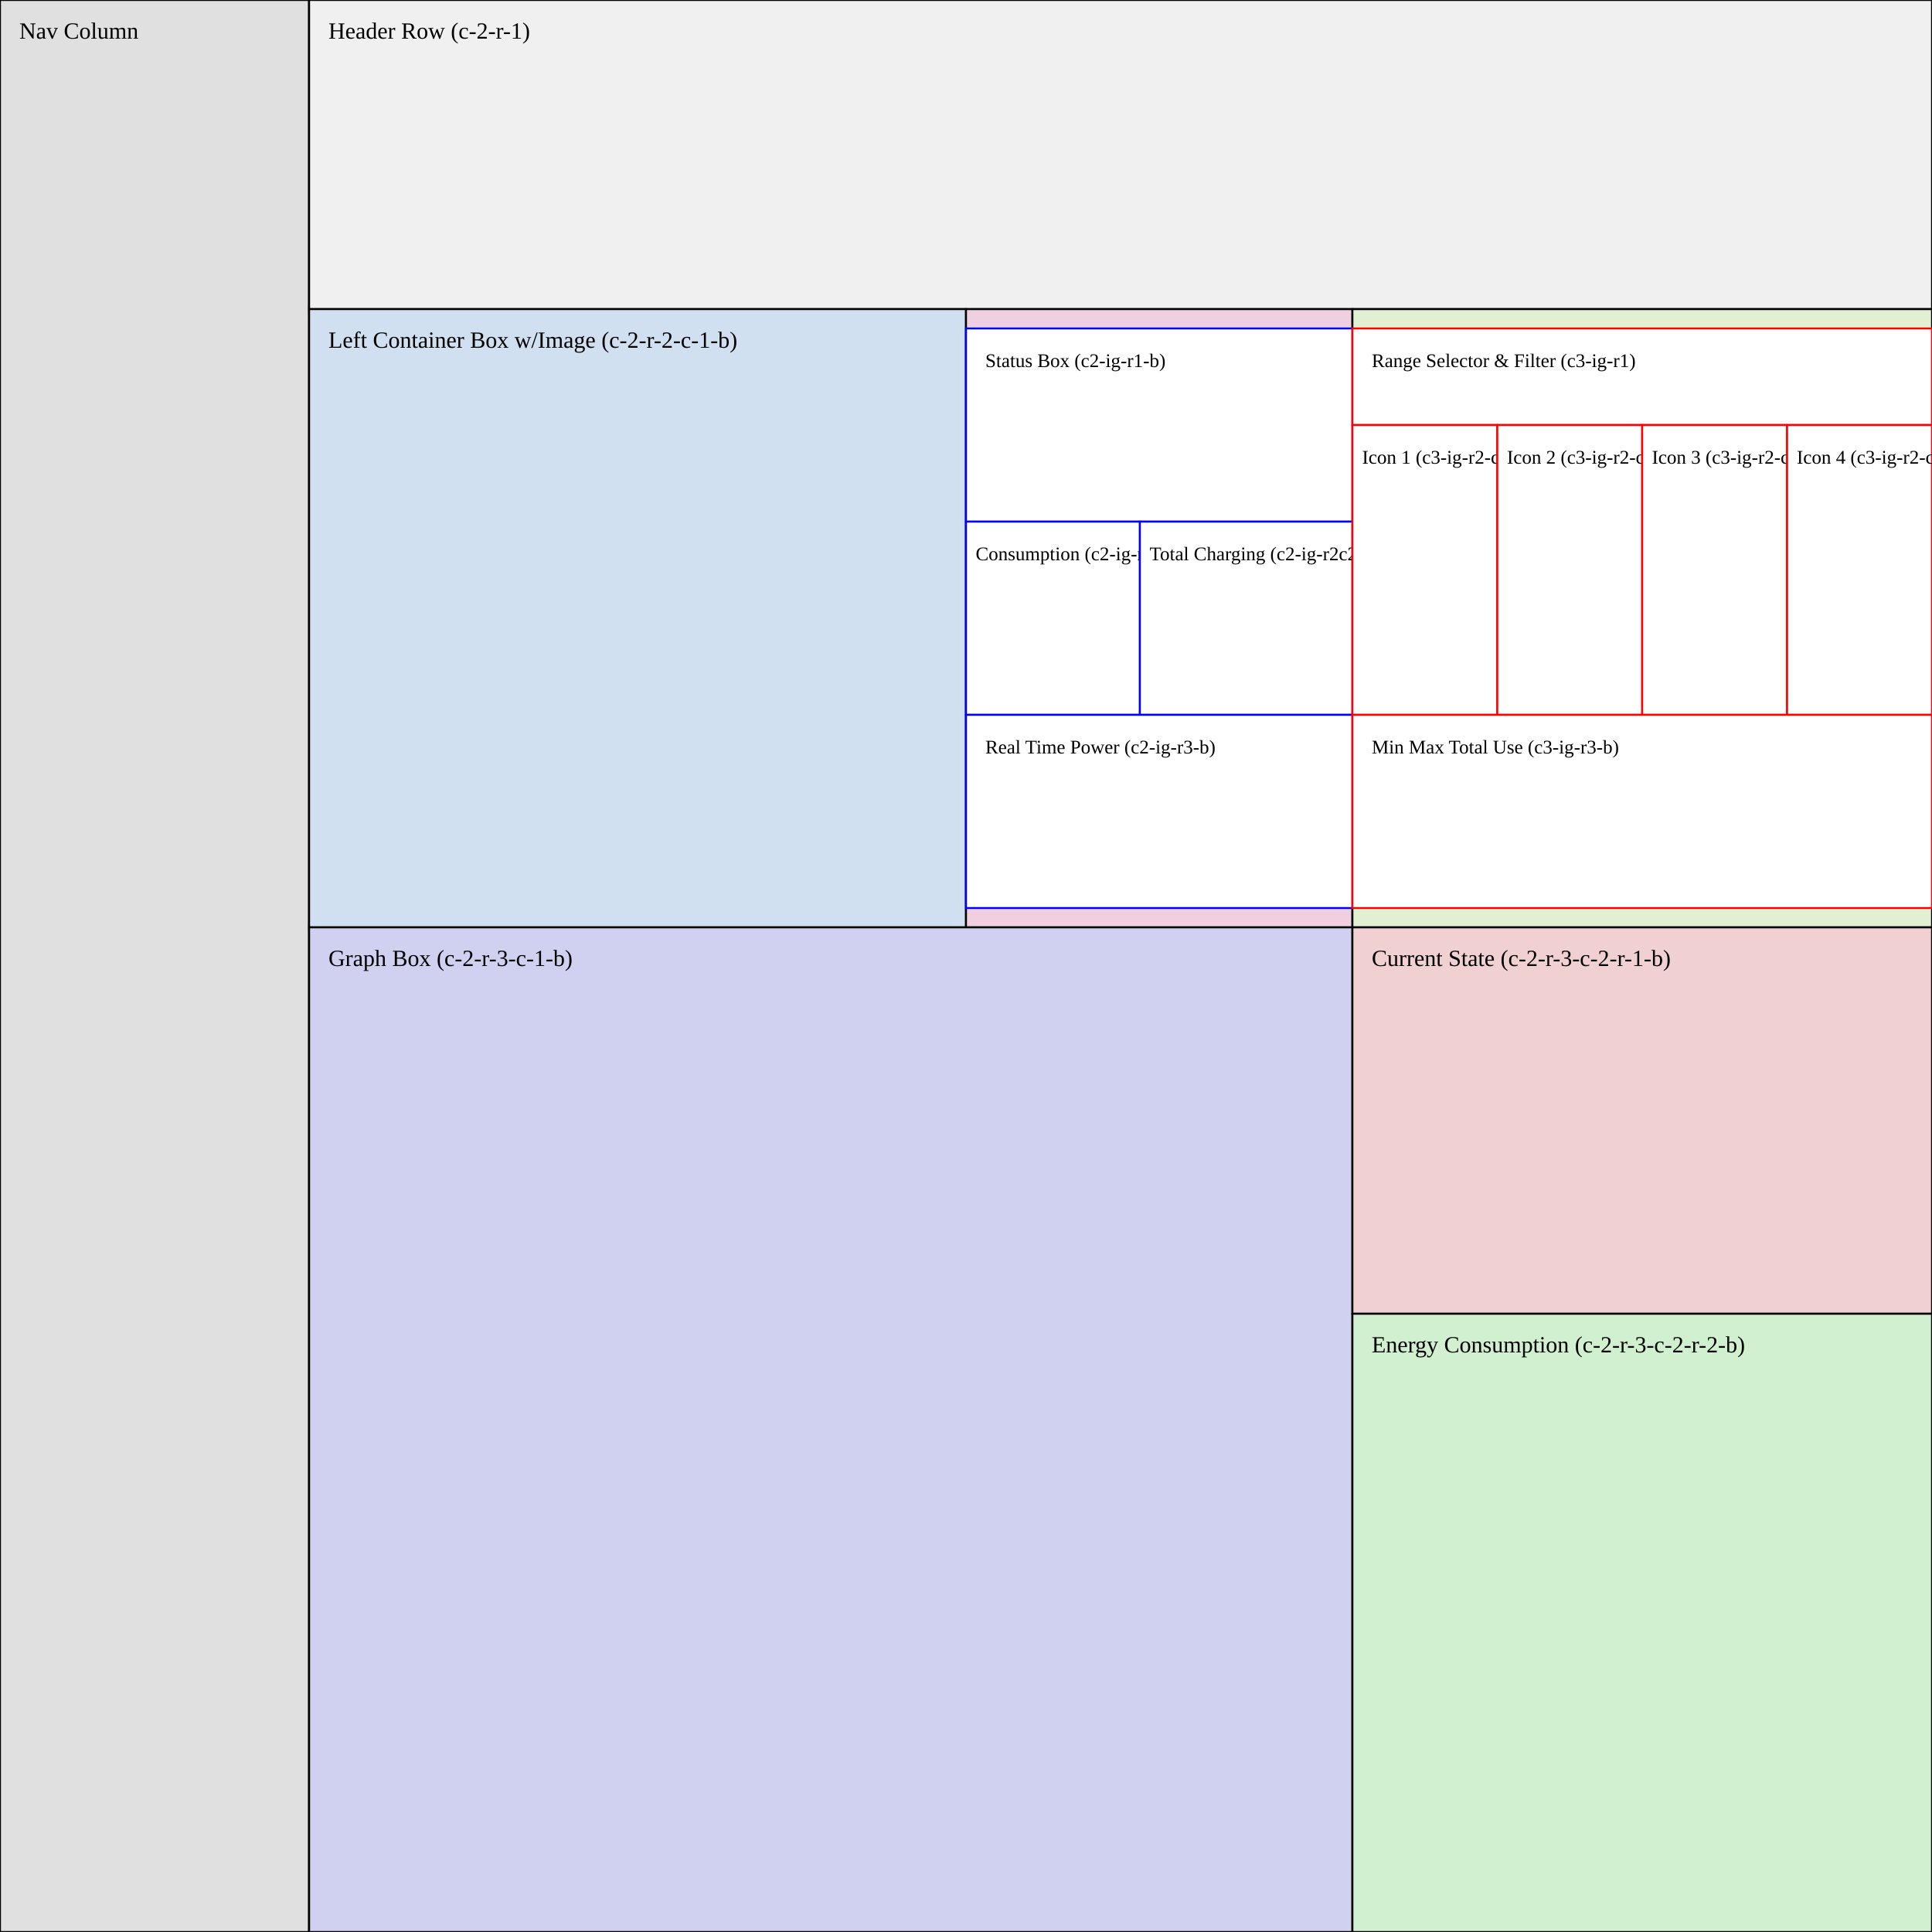
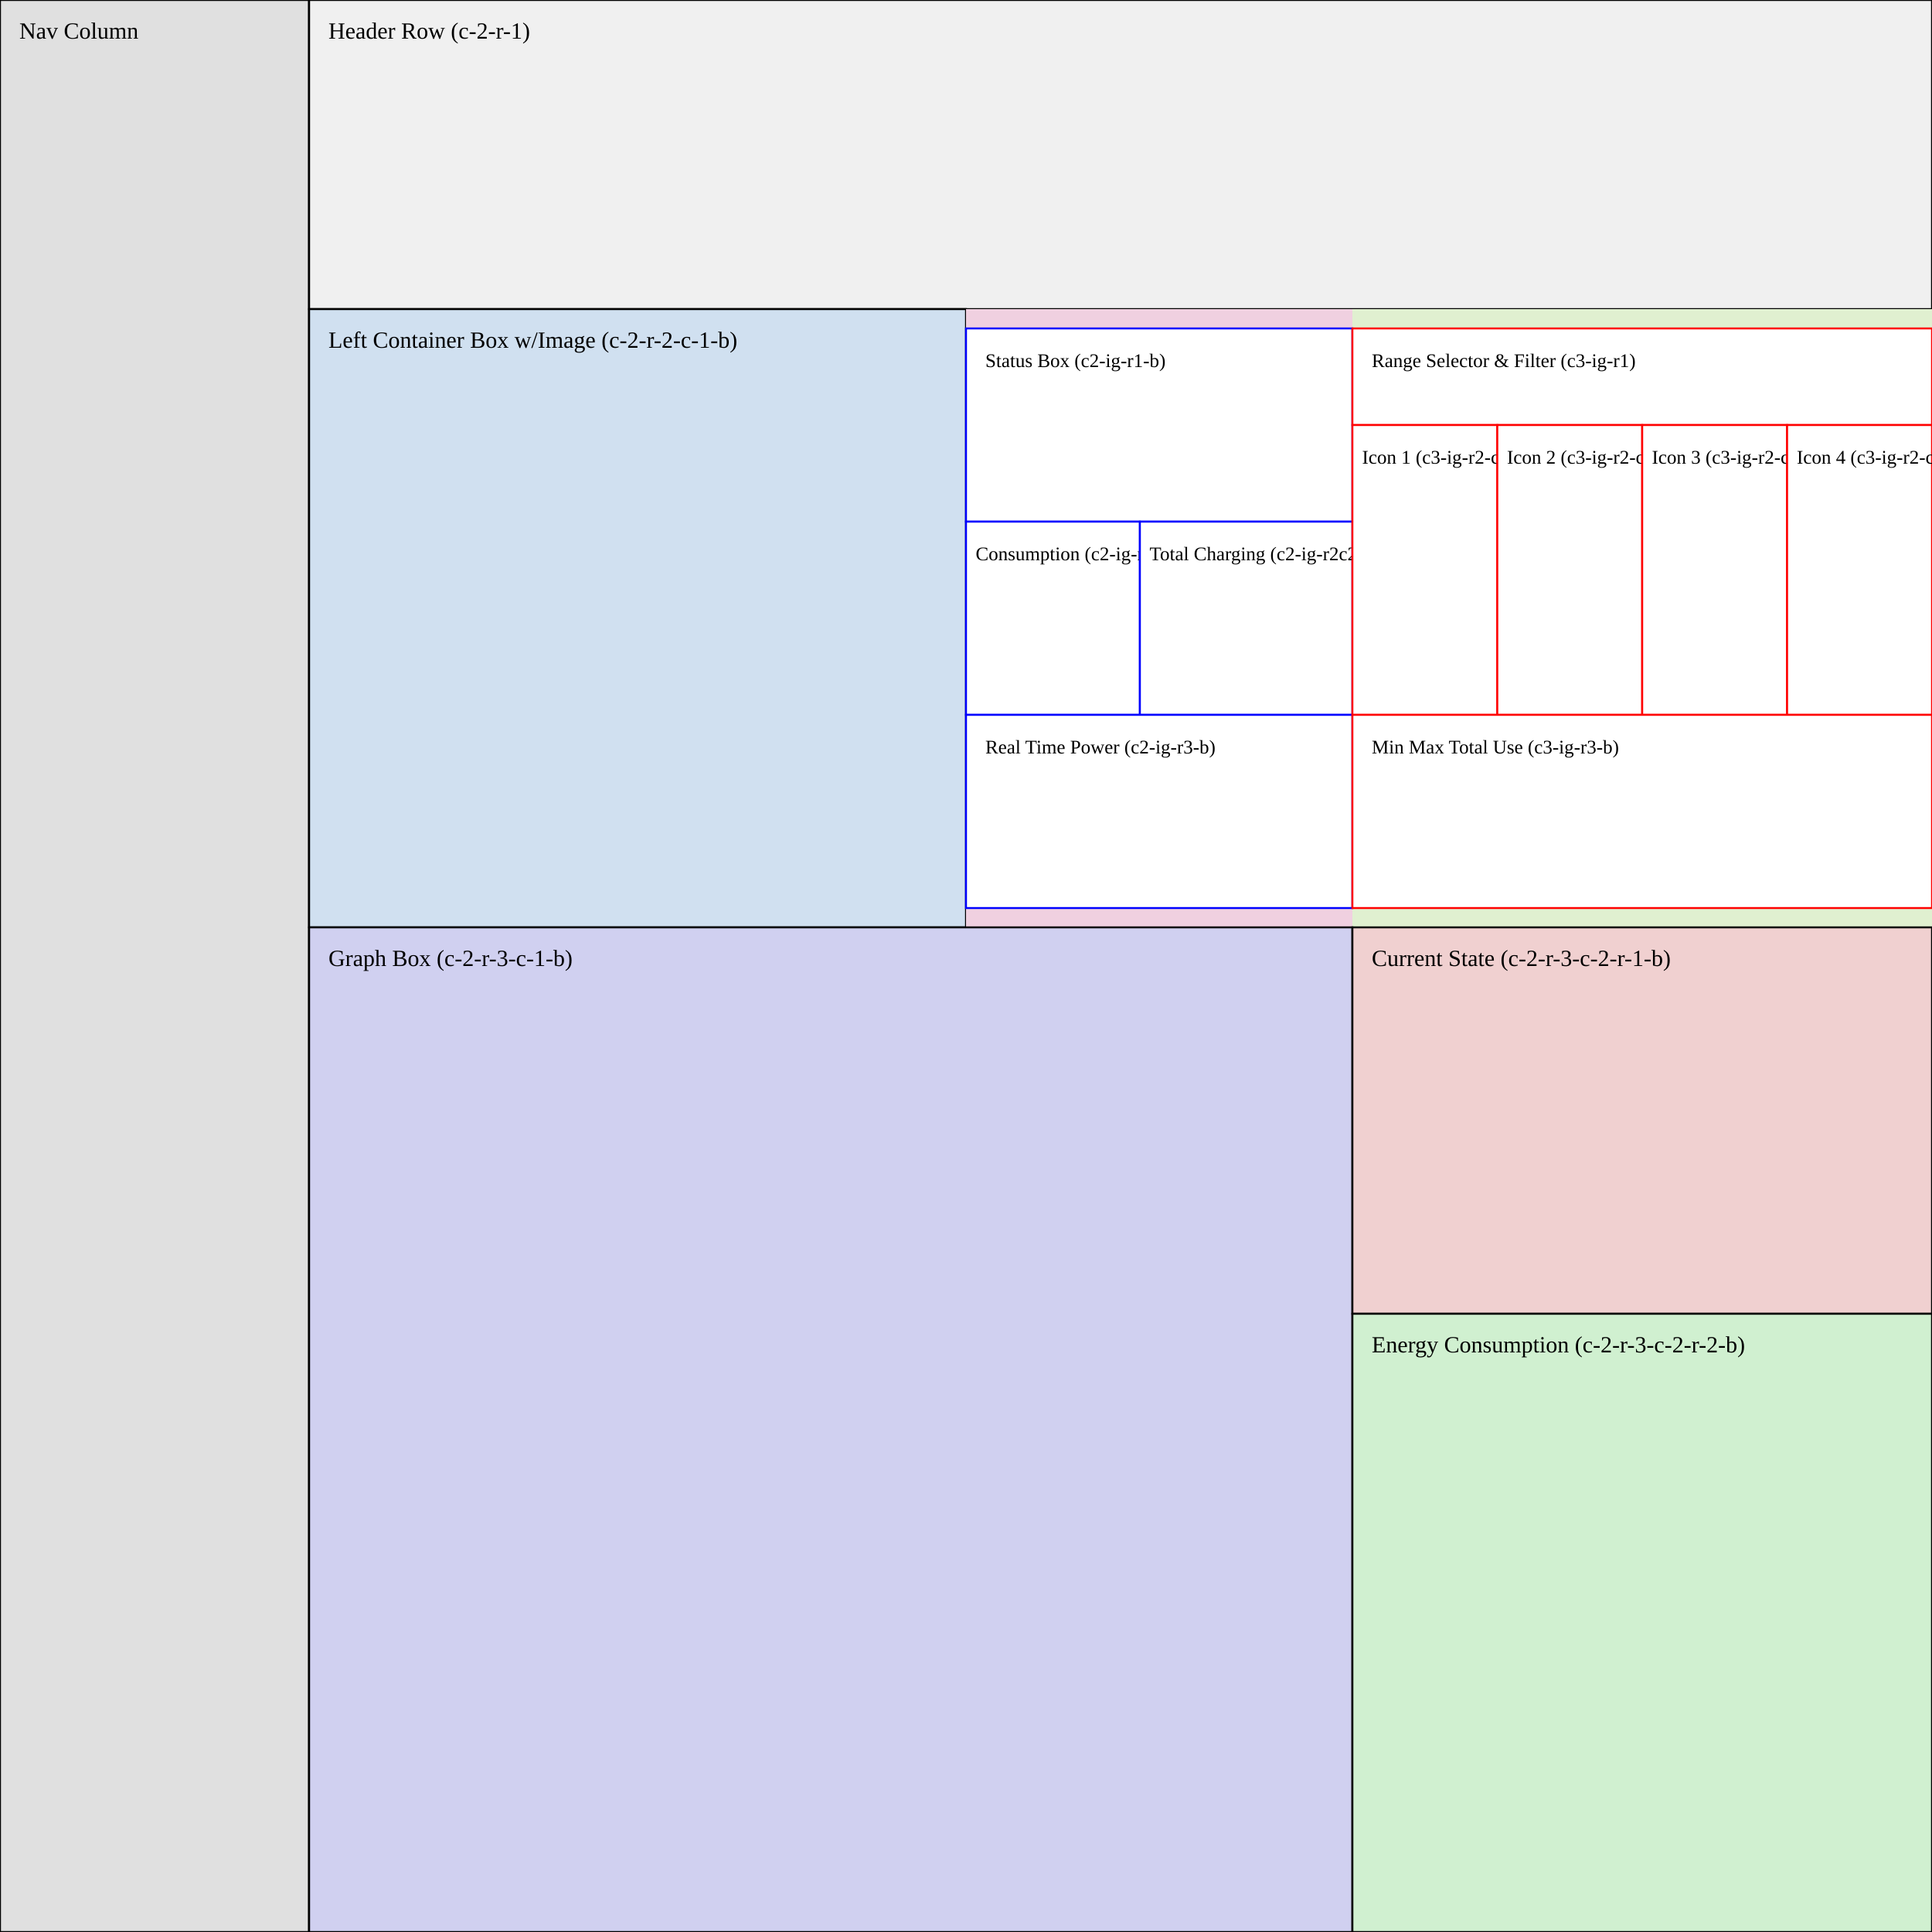
<svg xmlns="http://www.w3.org/2000/svg" width="1000" height="1000">
  <rect x="0" y="0" width="1000" height="1000" fill="none" stroke="black" />
  <rect x="0" y="0" width="160" height="1000" fill="#e0e0e0" stroke="black" />
  <text x="10" y="20" font-size="12">Nav Column</text>
  <rect x="160" y="0" width="840" height="1000" fill="none" stroke="black" />
  <rect x="160" y="0" width="840" height="160" fill="#f0f0f0" stroke="black" />
  <text x="170" y="20" font-size="12">Header Row (c-2-r-1)</text>
  <rect x="160" y="160" width="340" height="320" fill="#d0e0f0" stroke="black" />
  <text x="170" y="180" font-size="12">Left Container Box w/Image (c-2-r-2-c-1-b)</text>
-   <rect x="500" y="160" width="200" height="320" fill="#f0d0e0" stroke="black" />
+   <rect x="500" y="160" width="200" height="320" fill="#f0d0e0" stroke="none" />
  <text x="510" y="180" font-size="12">Middle Container (c-2-r-2-c-2)</text>
-   <rect x="700" y="160" width="300" height="320" fill="#e0f0d0" stroke="black" />
+   <rect x="700" y="160" width="300" height="320" fill="#e0f0d0" stroke="none" />
  <text x="710" y="180" font-size="12">Right Container (c-2-r-2-c-3)</text>
  <rect x="500" y="170" width="200" height="100" fill="#ffffff" stroke="blue" />
  <text x="510" y="190" font-size="10">Status Box (c2-ig-r1-b)</text>
  <rect x="500" y="270" width="90" height="100" fill="#ffffff" stroke="blue" />
  <text x="505" y="290" font-size="10">Consumption (c2-ig-r2c1-b)</text>
  <rect x="590" y="270" width="110" height="100" fill="#ffffff" stroke="blue" />
  <text x="595" y="290" font-size="10">Total Charging (c2-ig-r2c2-b)</text>
  <rect x="500" y="370" width="200" height="100" fill="#ffffff" stroke="blue" />
  <text x="510" y="390" font-size="10">Real Time Power (c2-ig-r3-b)</text>
  <rect x="700" y="170" width="300" height="50" fill="#ffffff" stroke="red" />
  <text x="710" y="190" font-size="10">Range Selector &amp; Filter (c3-ig-r1)</text>
  <rect x="700" y="220" width="75" height="150" fill="#ffffff" stroke="red" />
  <text x="705" y="240" font-size="10">Icon 1 (c3-ig-r2-c1-b)</text>
  <rect x="775" y="220" width="75" height="150" fill="#ffffff" stroke="red" />
  <text x="780" y="240" font-size="10">Icon 2 (c3-ig-r2-c2-b)</text>
  <rect x="850" y="220" width="75" height="150" fill="#ffffff" stroke="red" />
  <text x="855" y="240" font-size="10">Icon 3 (c3-ig-r2-c3-b)</text>
  <rect x="925" y="220" width="75" height="150" fill="#ffffff" stroke="red" />
  <text x="930" y="240" font-size="10">Icon 4 (c3-ig-r2-c4-b)</text>
  <rect x="700" y="370" width="300" height="100" fill="#ffffff" stroke="red" />
  <text x="710" y="390" font-size="10">Min Max Total Use (c3-ig-r3-b)</text>
  <rect x="160" y="480" width="540" height="520" fill="#d0d0f0" stroke="black" />
  <text x="170" y="500" font-size="12">Graph Box (c-2-r-3-c-1-b)</text>
  <rect x="700" y="480" width="300" height="200" fill="#f0d0d0" stroke="black" />
  <text x="710" y="500" font-size="12">Current State (c-2-r-3-c-2-r-1-b)</text>
  <rect x="700" y="680" width="300" height="320" fill="#d0f0d0" stroke="black" />
  <text x="710" y="700" font-size="12">Energy Consumption (c-2-r-3-c-2-r-2-b)</text>
</svg>
